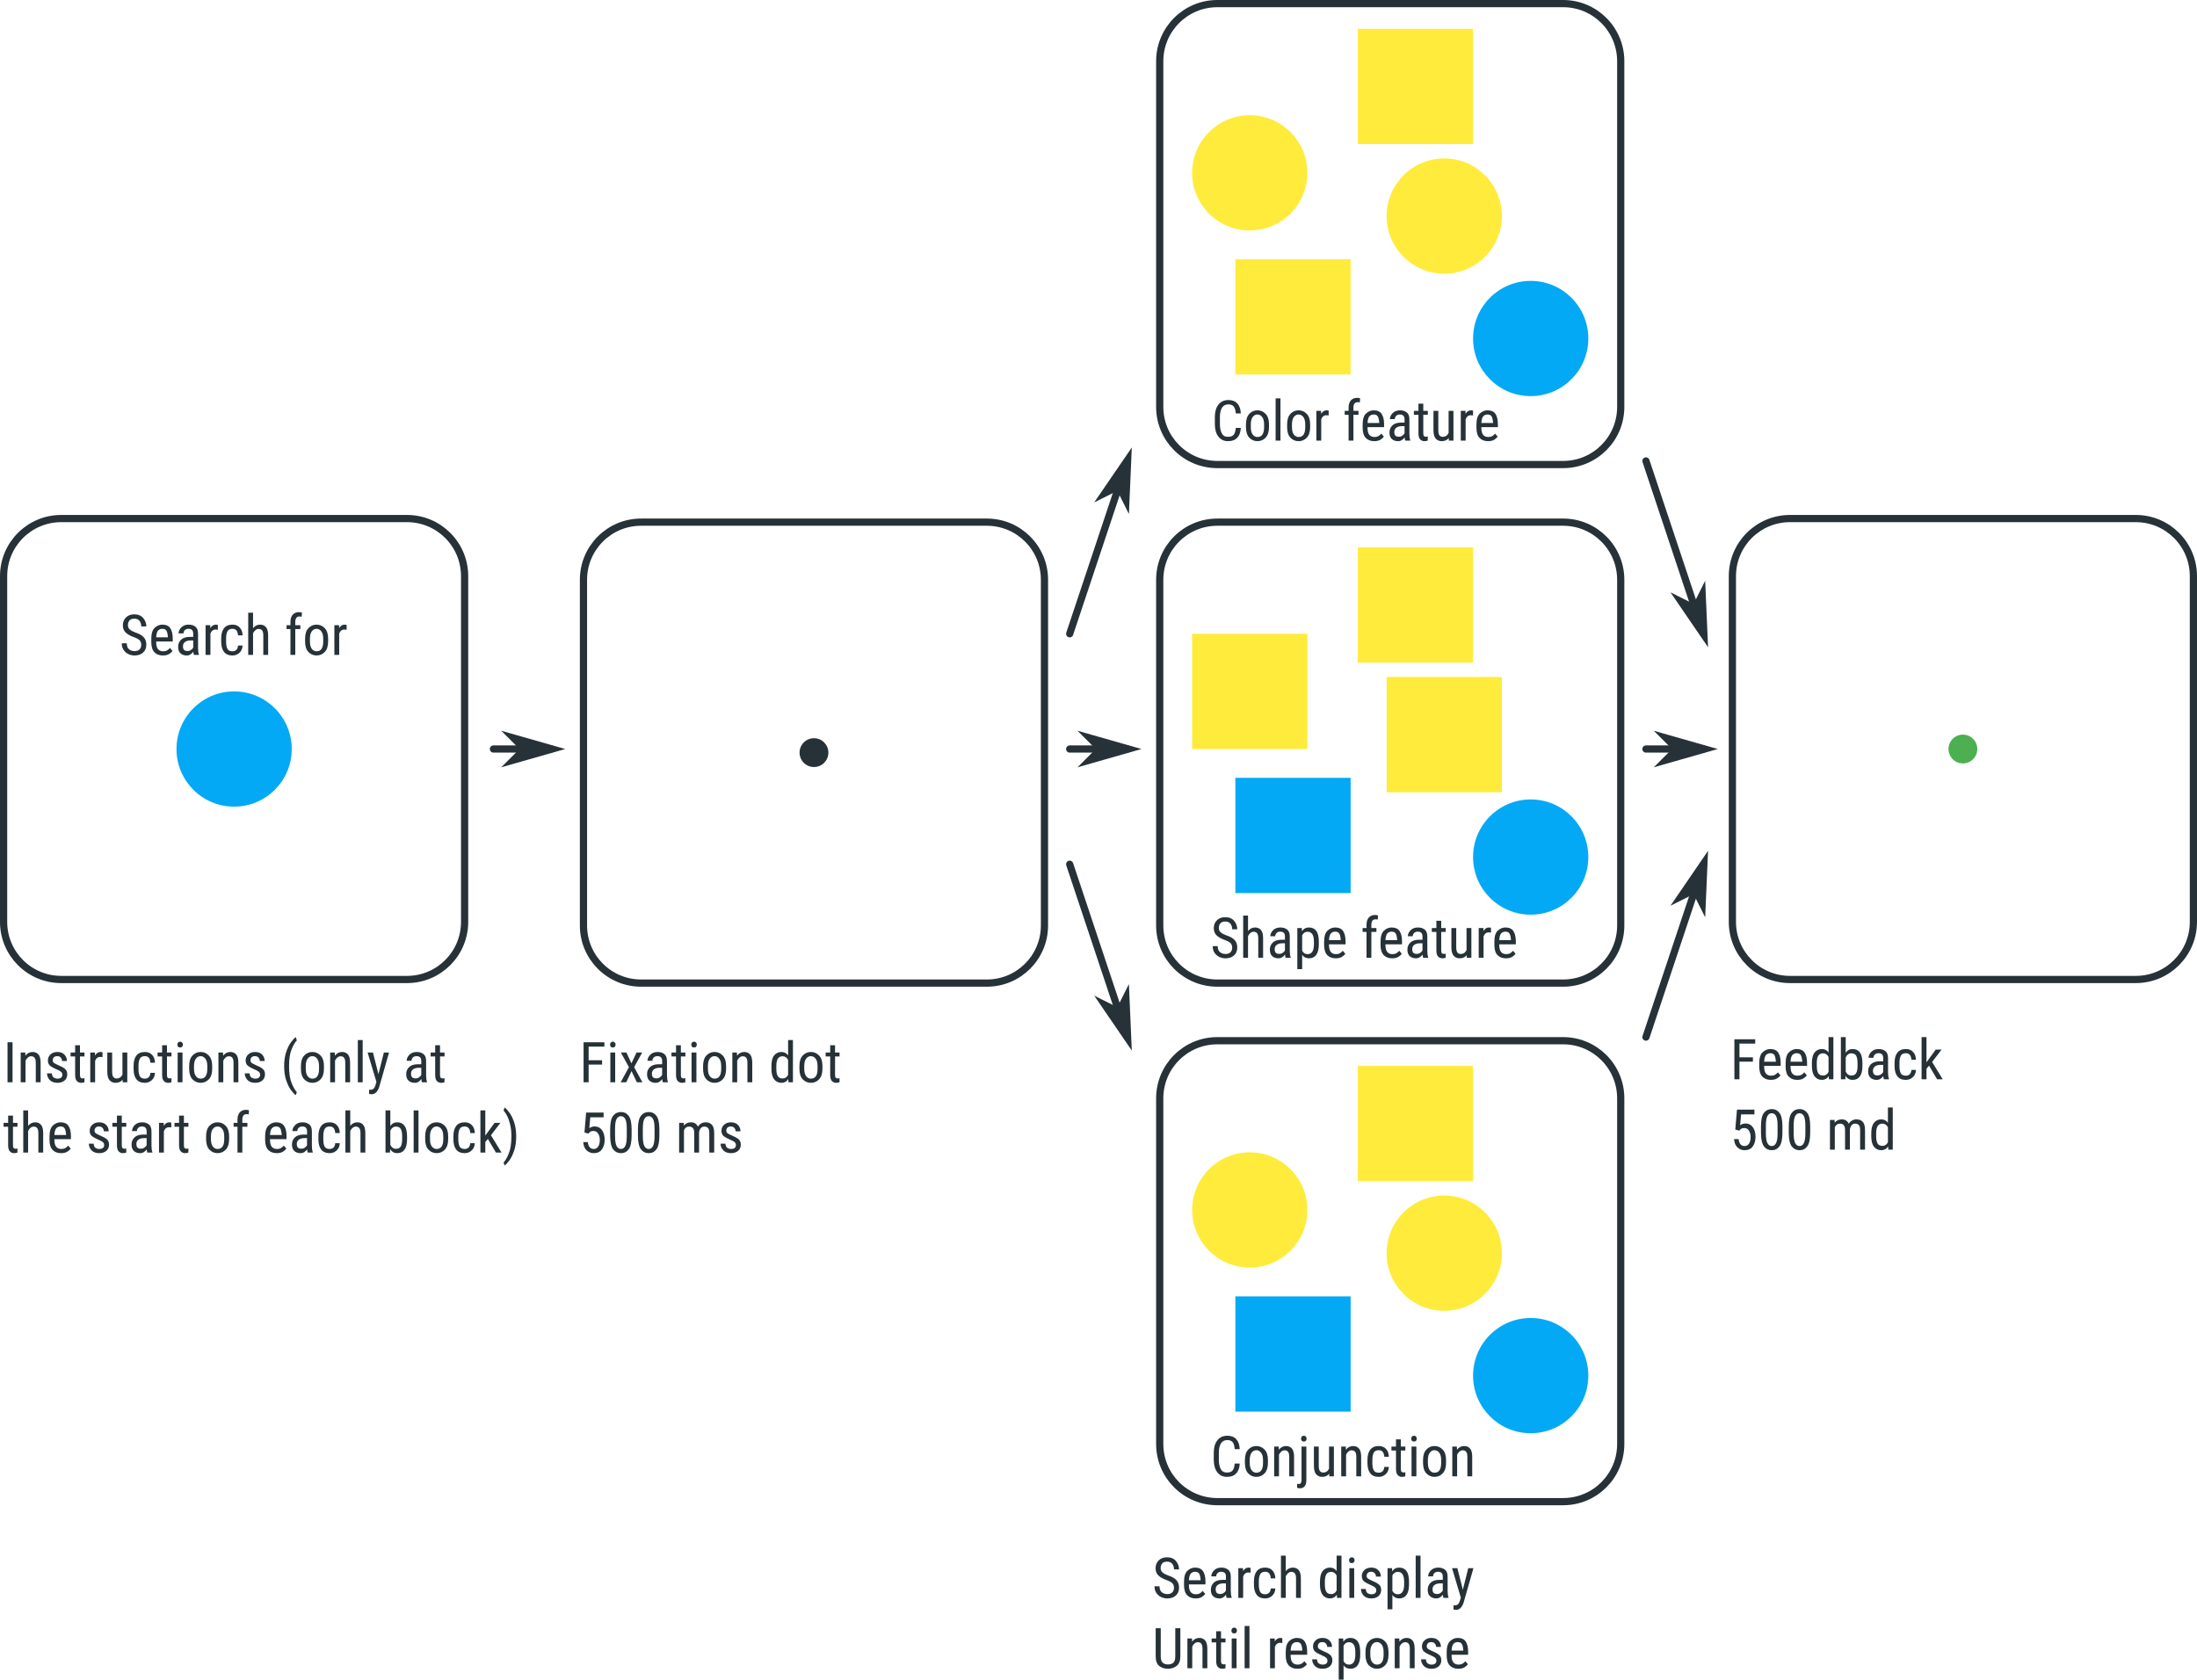
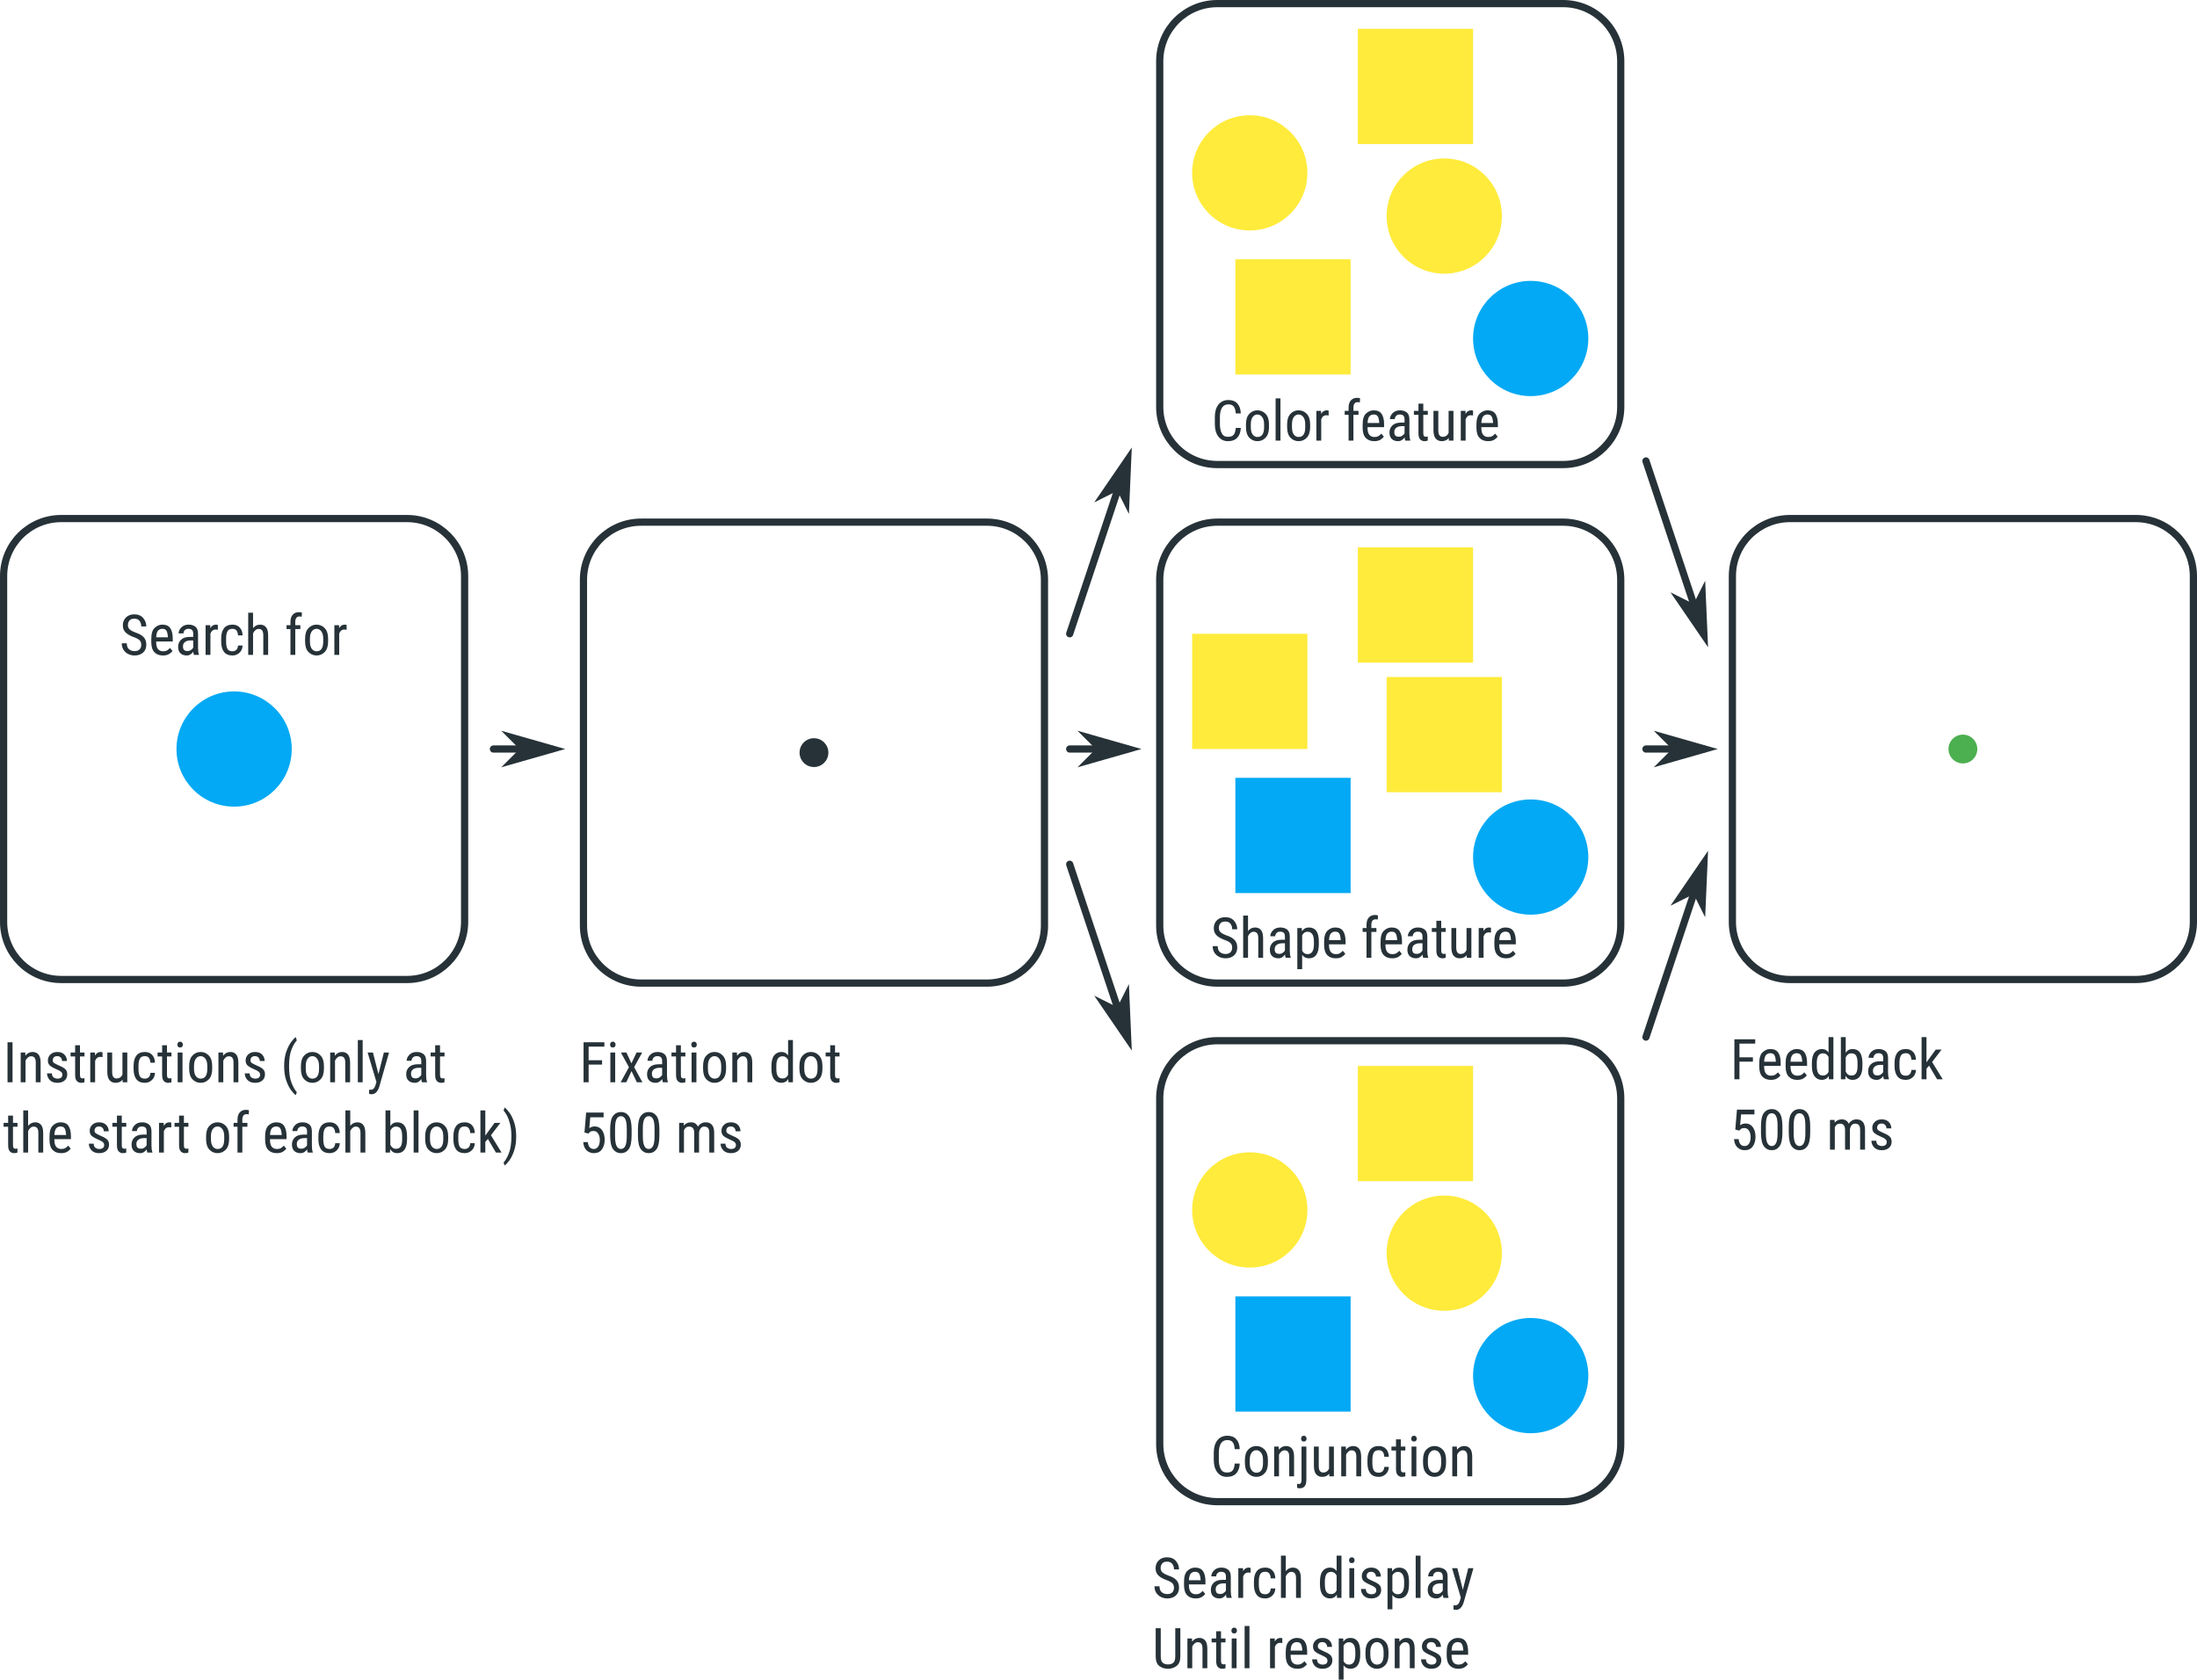
<svg xmlns="http://www.w3.org/2000/svg" width="610" height="466.424" viewBox="0 0 610 466.424" id="svg2" version="1.1">
  <defs id="defs4">
    <marker style="overflow:visible" id="marker5895" refX="0" refY="0" orient="auto">
      <path transform="matrix(-0.4,0,0,-0.4,-4,0)" style="fill:#263238;fill-opacity:1;fill-rule:evenodd;stroke:#263238;stroke-width:1pt;stroke-opacity:1" d="M 0,0 5,-5 -12.5,0 5,5 0,0 Z" id="path5897" />
    </marker>
    <marker style="overflow:visible" id="marker4647" refX="0" refY="0" orient="auto">
      <path transform="matrix(-0.4,0,0,-0.4,-4,0)" style="fill:#263238;fill-opacity:1;fill-rule:evenodd;stroke:#263238;stroke-width:1pt;stroke-opacity:1" d="M 0,0 5,-5 -12.5,0 5,5 0,0 Z" id="path4649" />
    </marker>
    <marker style="overflow:visible" id="marker4625" refX="0" refY="0" orient="auto">
      <path transform="matrix(-0.4,0,0,-0.4,-4,0)" style="fill:#263238;fill-opacity:1;fill-rule:evenodd;stroke:#263238;stroke-width:1pt;stroke-opacity:1" d="M 0,0 5,-5 -12.5,0 5,5 0,0 Z" id="path4627" />
    </marker>
    <marker orient="auto" refY="0" refX="0" id="Arrow1Mend" style="overflow:visible">
      <path id="path4358" d="M 0,0 5,-5 -12.5,0 5,5 0,0 Z" style="fill:#263238;fill-opacity:1;fill-rule:evenodd;stroke:#263238;stroke-width:1pt;stroke-opacity:1" transform="matrix(-0.4,0,0,-0.4,-4,0)" />
    </marker>
    <marker style="overflow:visible" id="marker4625-3" refX="0" refY="0" orient="auto">
      <path transform="matrix(-0.4,0,0,-0.4,-4,0)" style="fill:#263238;fill-opacity:1;fill-rule:evenodd;stroke:#263238;stroke-width:1pt;stroke-opacity:1" d="M 0,0 5,-5 -12.5,0 5,5 0,0 Z" id="path4627-6" />
    </marker>
    <marker style="overflow:visible" id="marker4647-5" refX="0" refY="0" orient="auto">
      <path transform="matrix(-0.4,0,0,-0.4,-4,0)" style="fill:#263238;fill-opacity:1;fill-rule:evenodd;stroke:#263238;stroke-width:1pt;stroke-opacity:1" d="M 0,0 5,-5 -12.5,0 5,5 0,0 Z" id="path4649-3" />
    </marker>
    <marker style="overflow:visible" id="marker4625-5" refX="0" refY="0" orient="auto">
      <path transform="matrix(-0.4,0,0,-0.4,-4,0)" style="fill:#263238;fill-opacity:1;fill-rule:evenodd;stroke:#263238;stroke-width:1pt;stroke-opacity:1" d="M 0,0 5,-5 -12.5,0 5,5 0,0 Z" id="path4627-7" />
    </marker>
    <marker style="overflow:visible" id="marker4625-4" refX="0" refY="0" orient="auto">
      <path transform="matrix(-0.4,0,0,-0.4,-4,0)" style="fill:#263238;fill-opacity:1;fill-rule:evenodd;stroke:#263238;stroke-width:1pt;stroke-opacity:1" d="M 0,0 5,-5 -12.5,0 5,5 0,0 Z" id="path4627-5" />
    </marker>
    <marker style="overflow:visible" id="marker4625-4-1" refX="0" refY="0" orient="auto">
      <path transform="matrix(-0.4,0,0,-0.4,-4,0)" style="fill:#263238;fill-opacity:1;fill-rule:evenodd;stroke:#263238;stroke-width:1pt;stroke-opacity:1" d="M 0,0 5,-5 -12.5,0 5,5 0,0 Z" id="path4627-5-1" />
    </marker>
    <marker style="overflow:visible" id="marker4625-4-1-0" refX="0" refY="0" orient="auto">
      <path transform="matrix(-0.4,0,0,-0.4,-4,0)" style="fill:#263238;fill-opacity:1;fill-rule:evenodd;stroke:#263238;stroke-width:1pt;stroke-opacity:1" d="M 0,0 5,-5 -12.5,0 5,5 0,0 Z" id="path4627-5-1-0" />
    </marker>
  </defs>
  <g id="layer1" transform="translate(-15,-460.3621)">
    <rect style="opacity:1;fill:none;fill-opacity:1;stroke:#263238;stroke-width:2;stroke-linecap:round;stroke-linejoin:round;stroke-miterlimit:4;stroke-dasharray:none;stroke-dashoffset:0;stroke-opacity:1" id="rect4146" width="128" height="128" x="16" y="604.362" ry="16" />
    <g id="g4142-3" transform="translate(177,-191.0002)">
      <circle r="4" cy="860.362" cx="64" id="path4138-6" style="opacity:1;fill:#263238;fill-opacity:1;stroke:none;stroke-width:0;stroke-linecap:round;stroke-linejoin:round;stroke-miterlimit:4;stroke-dasharray:none;stroke-dashoffset:0;stroke-opacity:1" />
    </g>
    <rect style="opacity:1;fill:none;fill-opacity:1;stroke:#263238;stroke-width:2;stroke-linecap:round;stroke-linejoin:round;stroke-miterlimit:4;stroke-dasharray:none;stroke-dashoffset:0;stroke-opacity:1" id="rect4146-2" width="128" height="128" x="177" y="605.362" ry="16" />
    <rect style="opacity:1;fill:none;fill-opacity:1;stroke:#263238;stroke-width:2;stroke-linecap:round;stroke-linejoin:round;stroke-miterlimit:4;stroke-dasharray:none;stroke-dashoffset:0;stroke-opacity:1" id="rect4146-2-4" width="128" height="128" x="337" y="461.362" ry="16" />
    <rect style="opacity:1;fill:#03a9f4;fill-opacity:1;stroke:none;stroke-width:2;stroke-linecap:round;stroke-linejoin:round;stroke-miterlimit:4;stroke-dasharray:none;stroke-dashoffset:0;stroke-opacity:1" id="rect4196" width="32" height="32" x="64" y="652.362" ry="16" />
    <text xml:space="preserve" style="font-style:normal;font-weight:normal;font-size:15.625px;line-height:125%;font-family:sans-serif;letter-spacing:0px;word-spacing:0px;fill:#263238;fill-opacity:1;stroke:none;stroke-width:1px;stroke-linecap:butt;stroke-linejoin:miter;stroke-opacity:1" x="48.155" y="642.225" id="text4198">
      <tspan id="tspan4200" x="48.155" y="642.225" style="font-style:normal;font-variant:normal;font-weight:normal;font-stretch:normal;font-family:'Roboto Condensed';-inkscape-font-specification:'Roboto Condensed, ';fill:#263238">Search for</tspan>
    </text>
    <rect style="opacity:1;fill:#ffeb3b;fill-opacity:1;stroke:none;stroke-width:2;stroke-linecap:round;stroke-linejoin:round;stroke-miterlimit:4;stroke-dasharray:none;stroke-dashoffset:0;stroke-opacity:1" id="rect4196-1" width="32" height="32" x="346" y="492.362" ry="16" />
    <rect style="opacity:1;fill:#ffeb3b;fill-opacity:1;stroke:none;stroke-width:2;stroke-linecap:round;stroke-linejoin:round;stroke-miterlimit:4;stroke-dasharray:none;stroke-dashoffset:0;stroke-opacity:1" id="rect4196-0" width="32" height="32" x="392" y="468.362" ry="0" />
    <rect style="opacity:1;fill:#ffeb3b;fill-opacity:1;stroke:none;stroke-width:2;stroke-linecap:round;stroke-linejoin:round;stroke-miterlimit:4;stroke-dasharray:none;stroke-dashoffset:0;stroke-opacity:1" id="rect4196-00" width="32" height="32" x="358" y="532.362" ry="0" />
    <rect style="opacity:1;fill:#03a9f4;fill-opacity:1;stroke:none;stroke-width:2;stroke-linecap:round;stroke-linejoin:round;stroke-miterlimit:4;stroke-dasharray:none;stroke-dashoffset:0;stroke-opacity:1" id="rect4196-09" width="32" height="32" x="424" y="538.362" ry="16" />
    <rect style="opacity:1;fill:#ffeb3b;fill-opacity:1;stroke:none;stroke-width:2;stroke-linecap:round;stroke-linejoin:round;stroke-miterlimit:4;stroke-dasharray:none;stroke-dashoffset:0;stroke-opacity:1" id="rect4196-8" width="32" height="32" x="400" y="504.362" ry="16" />
    <rect style="opacity:1;fill:none;fill-opacity:1;stroke:#263238;stroke-width:2;stroke-linecap:round;stroke-linejoin:round;stroke-miterlimit:4;stroke-dasharray:none;stroke-dashoffset:0;stroke-opacity:1" id="rect4146-2-4-8" width="128" height="128" x="337" y="605.362" ry="16" />
    <rect style="opacity:1;fill:#ffeb3b;fill-opacity:1;stroke:none;stroke-width:2;stroke-linecap:round;stroke-linejoin:round;stroke-miterlimit:4;stroke-dasharray:none;stroke-dashoffset:0;stroke-opacity:1" id="rect4196-1-4" width="32" height="32" x="346" y="636.362" ry="0" />
    <rect style="opacity:1;fill:#ffeb3b;fill-opacity:1;stroke:none;stroke-width:2;stroke-linecap:round;stroke-linejoin:round;stroke-miterlimit:4;stroke-dasharray:none;stroke-dashoffset:0;stroke-opacity:1" id="rect4196-0-3" width="32" height="32" x="392" y="612.362" ry="0" />
    <rect style="opacity:1;fill:#03a9f4;fill-opacity:1;stroke:none;stroke-width:2;stroke-linecap:round;stroke-linejoin:round;stroke-miterlimit:4;stroke-dasharray:none;stroke-dashoffset:0;stroke-opacity:1" id="rect4196-00-9" width="32" height="32" x="358" y="676.362" ry="0" />
    <rect style="opacity:1;fill:#03a9f4;fill-opacity:1;stroke:none;stroke-width:2;stroke-linecap:round;stroke-linejoin:round;stroke-miterlimit:4;stroke-dasharray:none;stroke-dashoffset:0;stroke-opacity:1" id="rect4196-09-6" width="32" height="32" x="424" y="682.362" ry="16" />
    <rect style="opacity:1;fill:#ffeb3b;fill-opacity:1;stroke:none;stroke-width:2;stroke-linecap:round;stroke-linejoin:round;stroke-miterlimit:4;stroke-dasharray:none;stroke-dashoffset:0;stroke-opacity:1" id="rect4196-8-9" width="32" height="32" x="400" y="648.362" ry="0" />
    <rect style="opacity:1;fill:none;fill-opacity:1;stroke:#263238;stroke-width:2;stroke-linecap:round;stroke-linejoin:round;stroke-miterlimit:4;stroke-dasharray:none;stroke-dashoffset:0;stroke-opacity:1" id="rect4146-2-4-6" width="128" height="128" x="337" y="749.362" ry="16" />
    <rect style="opacity:1;fill:#ffeb3b;fill-opacity:1;stroke:none;stroke-width:2;stroke-linecap:round;stroke-linejoin:round;stroke-miterlimit:4;stroke-dasharray:none;stroke-dashoffset:0;stroke-opacity:1" id="rect4196-1-9" width="32" height="32" x="346" y="780.362" ry="16" />
    <rect style="opacity:1;fill:#ffeb3b;fill-opacity:1;stroke:none;stroke-width:2;stroke-linecap:round;stroke-linejoin:round;stroke-miterlimit:4;stroke-dasharray:none;stroke-dashoffset:0;stroke-opacity:1" id="rect4196-0-6" width="32" height="32" x="392" y="756.362" ry="0" />
    <rect style="opacity:1;fill:#03a9f4;fill-opacity:1;stroke:none;stroke-width:2;stroke-linecap:round;stroke-linejoin:round;stroke-miterlimit:4;stroke-dasharray:none;stroke-dashoffset:0;stroke-opacity:1" id="rect4196-00-0" width="32" height="32" x="358" y="820.362" ry="0" />
    <rect style="opacity:1;fill:#03a9f4;fill-opacity:1;stroke:none;stroke-width:2;stroke-linecap:round;stroke-linejoin:round;stroke-miterlimit:4;stroke-dasharray:none;stroke-dashoffset:0;stroke-opacity:1" id="rect4196-09-3" width="32" height="32" x="424" y="826.362" ry="16" />
    <rect style="opacity:1;fill:#ffeb3b;fill-opacity:1;stroke:none;stroke-width:2;stroke-linecap:round;stroke-linejoin:round;stroke-miterlimit:4;stroke-dasharray:none;stroke-dashoffset:0;stroke-opacity:1" id="rect4196-8-1" width="32" height="32" x="400" y="792.362" ry="16" />
    <g id="g4142-3-8" transform="translate(495.9999,-192.0003)" style="fill:#4caf50">
      <circle r="4" cy="860.362" cx="64" id="path4138-6-9" style="opacity:1;fill:#4caf50;fill-opacity:1;stroke:none;stroke-width:0;stroke-linecap:round;stroke-linejoin:round;stroke-miterlimit:4;stroke-dasharray:none;stroke-dashoffset:0;stroke-opacity:1" />
      <circle r="2" cy="860.362" cx="64" id="path4140-3-3" style="opacity:1;fill:#4caf50;fill-opacity:1;stroke:none;stroke-width:0;stroke-linecap:round;stroke-linejoin:round;stroke-miterlimit:4;stroke-dasharray:none;stroke-dashoffset:0;stroke-opacity:1" />
    </g>
    <rect style="opacity:1;fill:none;fill-opacity:1;stroke:#263238;stroke-width:2;stroke-linecap:round;stroke-linejoin:round;stroke-miterlimit:4;stroke-dasharray:none;stroke-dashoffset:0;stroke-opacity:1" id="rect4146-2-8" width="128" height="128" x="496" y="604.362" ry="16" />
    <path style="fill:none;fill-rule:evenodd;stroke:#263238;stroke-width:2;stroke-linecap:round;stroke-linejoin:round;stroke-miterlimit:4;stroke-dasharray:none;stroke-opacity:1;marker-end:url(#marker4625)" d="m 312,668.362 16,0" id="path4313" />
    <path style="fill:none;fill-rule:evenodd;stroke:#263238;stroke-width:2;stroke-linecap:round;stroke-linejoin:round;stroke-miterlimit:4;stroke-dasharray:none;stroke-opacity:1;marker-end:url(#Arrow1Mend)" d="m 312,636.362 16,-48" id="path4313-2" />
    <path style="fill:none;fill-rule:evenodd;stroke:#263238;stroke-width:2;stroke-linecap:round;stroke-linejoin:round;stroke-miterlimit:4;stroke-dasharray:none;stroke-opacity:1;marker-end:url(#marker4647)" d="m 312,700.362 16,48" id="path4313-2-9" />
    <path style="fill:none;fill-rule:evenodd;stroke:#263238;stroke-width:2;stroke-linecap:round;stroke-linejoin:round;stroke-miterlimit:4;stroke-dasharray:none;stroke-opacity:1;marker-end:url(#marker4625-3)" d="m 152,668.362 16,0" id="path4313-0" />
    <path style="fill:none;fill-rule:evenodd;stroke:#263238;stroke-width:2;stroke-linecap:round;stroke-linejoin:round;stroke-miterlimit:4;stroke-dasharray:none;stroke-opacity:1;marker-end:url(#marker4625-4)" d="m 472,668.362 16,0" id="path4313-26" />
    <path style="fill:none;fill-rule:evenodd;stroke:#263238;stroke-width:2;stroke-linecap:round;stroke-linejoin:round;stroke-miterlimit:4;stroke-dasharray:none;stroke-opacity:1;marker-end:url(#marker4625-4-1)" d="m 472,588.362 16,48" id="path4313-26-2" />
    <path style="fill:none;fill-rule:evenodd;stroke:#263238;stroke-width:2;stroke-linecap:round;stroke-linejoin:round;stroke-miterlimit:4;stroke-dasharray:none;stroke-opacity:1;marker-end:url(#marker4625-4-1-0)" d="m 472,748.362 16,-48" id="path4313-26-2-2" />
    <text xml:space="preserve" style="font-style:normal;font-weight:normal;font-size:15.625px;line-height:125%;font-family:sans-serif;letter-spacing:0px;word-spacing:0px;fill:#000000;fill-opacity:1;stroke:none;stroke-width:1px;stroke-linecap:butt;stroke-linejoin:miter;stroke-opacity:1" x="15.825" y="760.897" id="text4198-3">
      <tspan x="15.825" y="760.897" style="font-style:normal;font-variant:normal;font-weight:normal;font-stretch:normal;font-family:'Roboto Condensed';-inkscape-font-specification:'Roboto Condensed, ';fill:#263238" id="tspan8904">Instructions (only at</tspan>
      <tspan x="15.825" y="780.429" style="font-style:normal;font-variant:normal;font-weight:normal;font-stretch:normal;font-family:'Roboto Condensed';-inkscape-font-specification:'Roboto Condensed, ';fill:#263238" id="tspan8906">the start of each block)</tspan>
    </text>
    <text xml:space="preserve" style="font-style:normal;font-weight:normal;font-size:15.625px;line-height:125%;font-family:sans-serif;letter-spacing:0px;word-spacing:0px;fill:#000000;fill-opacity:1;stroke:none;stroke-width:1px;stroke-linecap:butt;stroke-linejoin:miter;stroke-opacity:1" x="175.825" y="760.897" id="text4198-3-1">
      <tspan x="175.825" y="760.897" style="font-style:normal;font-variant:normal;font-weight:normal;font-stretch:normal;font-family:'Roboto Condensed';-inkscape-font-specification:'Roboto Condensed, ';fill:#263238" id="tspan8906-4">Fixation dot</tspan>
      <tspan x="175.825" y="780.429" style="font-style:normal;font-variant:normal;font-weight:normal;font-stretch:normal;font-family:'Roboto Condensed';-inkscape-font-specification:'Roboto Condensed, ';fill:#263238" id="tspan8937">500 ms</tspan>
    </text>
    <text xml:space="preserve" style="font-style:normal;font-weight:normal;font-size:15.625px;line-height:125%;font-family:sans-serif;letter-spacing:0px;word-spacing:0px;fill:#000000;fill-opacity:1;stroke:none;stroke-width:1px;stroke-linecap:butt;stroke-linejoin:miter;stroke-opacity:1" x="334.894" y="904.081" id="text4198-3-1-8">
      <tspan x="334.894" y="904.081" style="font-style:normal;font-variant:normal;font-weight:normal;font-stretch:normal;font-family:'Roboto Condensed';-inkscape-font-specification:'Roboto Condensed, ';fill:#263238" id="tspan8937-6">Search display</tspan>
      <tspan x="334.894" y="923.612" style="font-style:normal;font-variant:normal;font-weight:normal;font-stretch:normal;font-family:'Roboto Condensed';-inkscape-font-specification:'Roboto Condensed, ';fill:#263238" id="tspan8973">Until response</tspan>
    </text>
    <text xml:space="preserve" style="font-style:normal;font-weight:normal;font-size:15.625px;line-height:125%;font-family:sans-serif;letter-spacing:0px;word-spacing:0px;fill:#000000;fill-opacity:1;stroke:none;stroke-width:1px;stroke-linecap:butt;stroke-linejoin:miter;stroke-opacity:1" x="351.054" y="870.326" id="text4198-3-1-8-4">
      <tspan x="351.054" y="870.326" style="font-style:normal;font-variant:normal;font-weight:normal;font-stretch:normal;font-family:'Roboto Condensed';-inkscape-font-specification:'Roboto Condensed, ';fill:#263238" id="tspan8973-5">Conjunction</tspan>
    </text>
    <text xml:space="preserve" style="font-style:normal;font-weight:normal;font-size:15.625px;line-height:125%;font-family:sans-serif;letter-spacing:0px;word-spacing:0px;fill:#000000;fill-opacity:1;stroke:none;stroke-width:1px;stroke-linecap:butt;stroke-linejoin:miter;stroke-opacity:1" x="351.054" y="726.326" id="text4198-3-1-8-4-3">
      <tspan x="351.054" y="726.326" style="font-style:normal;font-variant:normal;font-weight:normal;font-stretch:normal;font-family:'Roboto Condensed';-inkscape-font-specification:'Roboto Condensed, ';fill:#263238" id="tspan8973-5-7">Shape feature</tspan>
    </text>
    <text xml:space="preserve" style="font-style:normal;font-weight:normal;font-size:15.625px;line-height:125%;font-family:sans-serif;letter-spacing:0px;word-spacing:0px;fill:#000000;fill-opacity:1;stroke:none;stroke-width:1px;stroke-linecap:butt;stroke-linejoin:miter;stroke-opacity:1" x="351.351" y="582.715" id="text4198-3-1-8-4-3-8">
      <tspan x="351.351" y="582.715" style="font-style:normal;font-variant:normal;font-weight:normal;font-stretch:normal;font-family:'Roboto Condensed';-inkscape-font-specification:'Roboto Condensed, ';fill:#263238" id="tspan8973-5-7-0">Color feature</tspan>
    </text>
    <text xml:space="preserve" style="font-style:normal;font-weight:normal;font-size:15.625px;line-height:125%;font-family:sans-serif;letter-spacing:0px;word-spacing:0px;fill:#000000;fill-opacity:1;stroke:none;stroke-width:1px;stroke-linecap:butt;stroke-linejoin:miter;stroke-opacity:1" x="495.351" y="760.081" id="text4198-3-1-8-42">
      <tspan x="495.351" y="760.081" style="font-style:normal;font-variant:normal;font-weight:normal;font-stretch:normal;font-family:'Roboto Condensed';-inkscape-font-specification:'Roboto Condensed, ';fill:#263238" id="tspan8973-6">Feedback</tspan>
-       <tspan x="495.351" y="779.612" style="font-style:normal;font-variant:normal;font-weight:normal;font-stretch:normal;font-family:'Roboto Condensed';-inkscape-font-specification:'Roboto Condensed, ';fill:#263238" id="tspan9095">500 md</tspan>
+       <tspan x="495.351" y="779.612" style="font-style:normal;font-variant:normal;font-weight:normal;font-stretch:normal;font-family:'Roboto Condensed';-inkscape-font-specification:'Roboto Condensed, ';fill:#263238" id="tspan9095">500 ms</tspan>
    </text>
  </g>
</svg>
